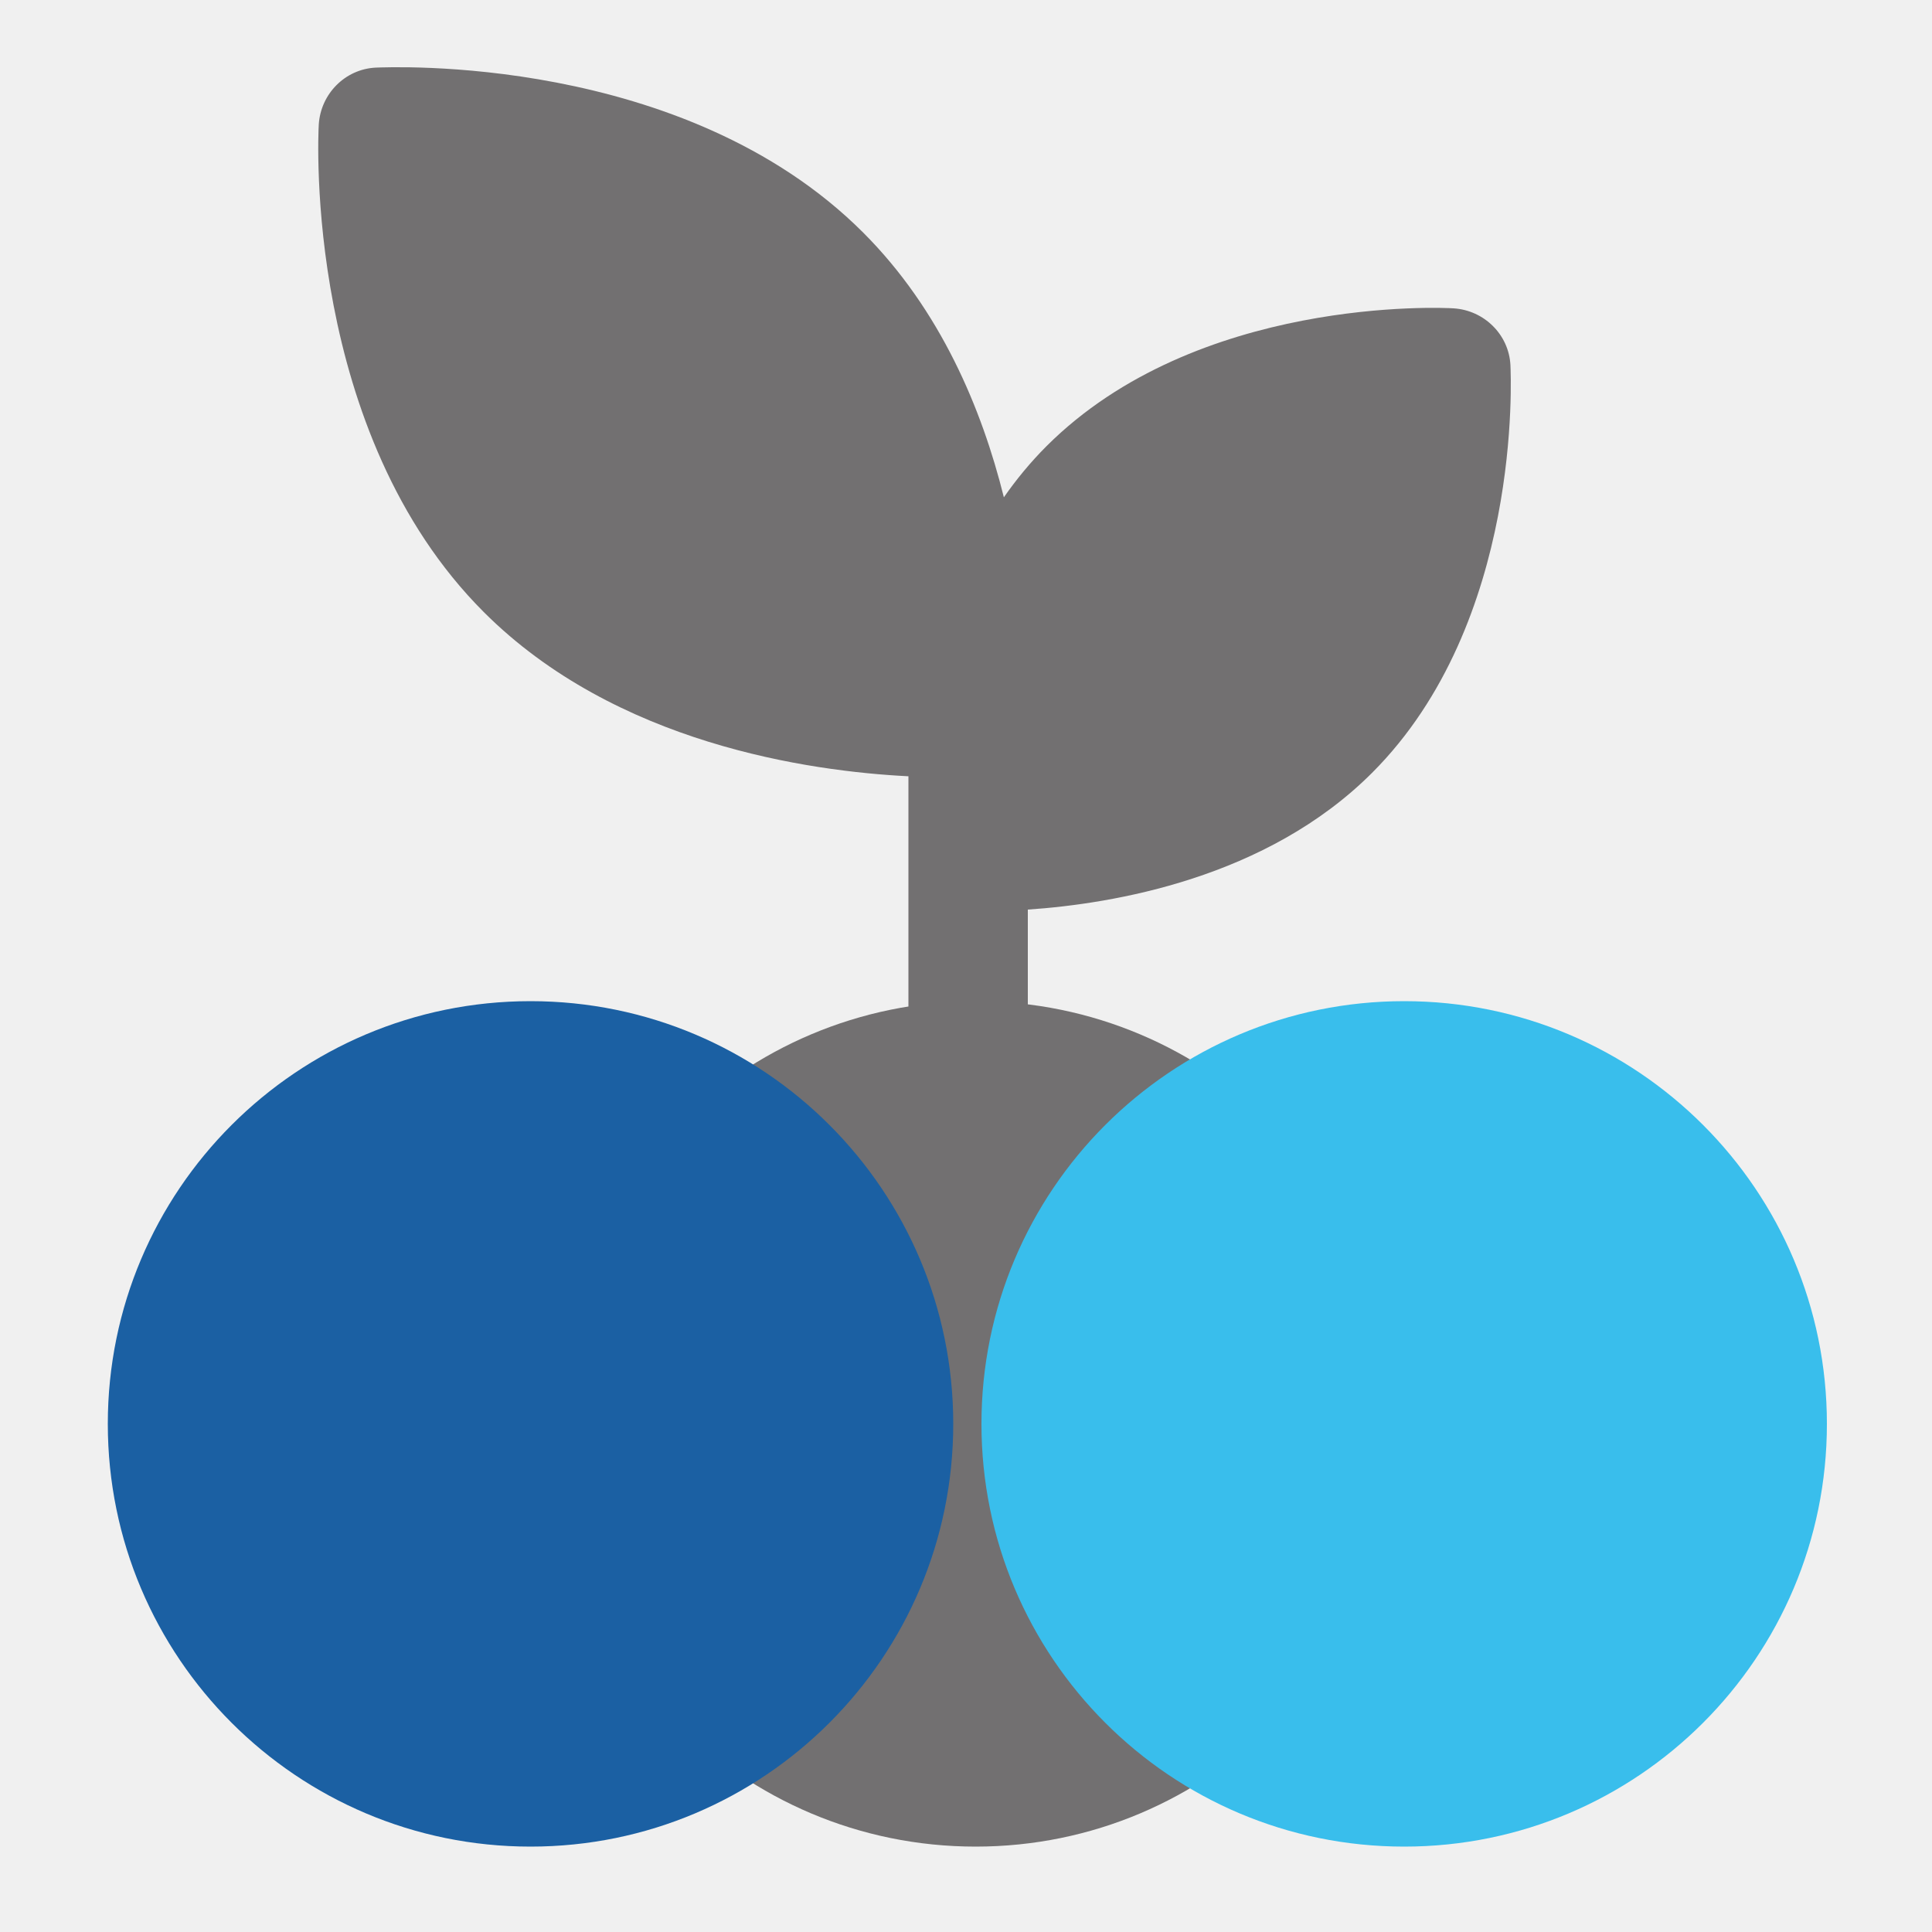
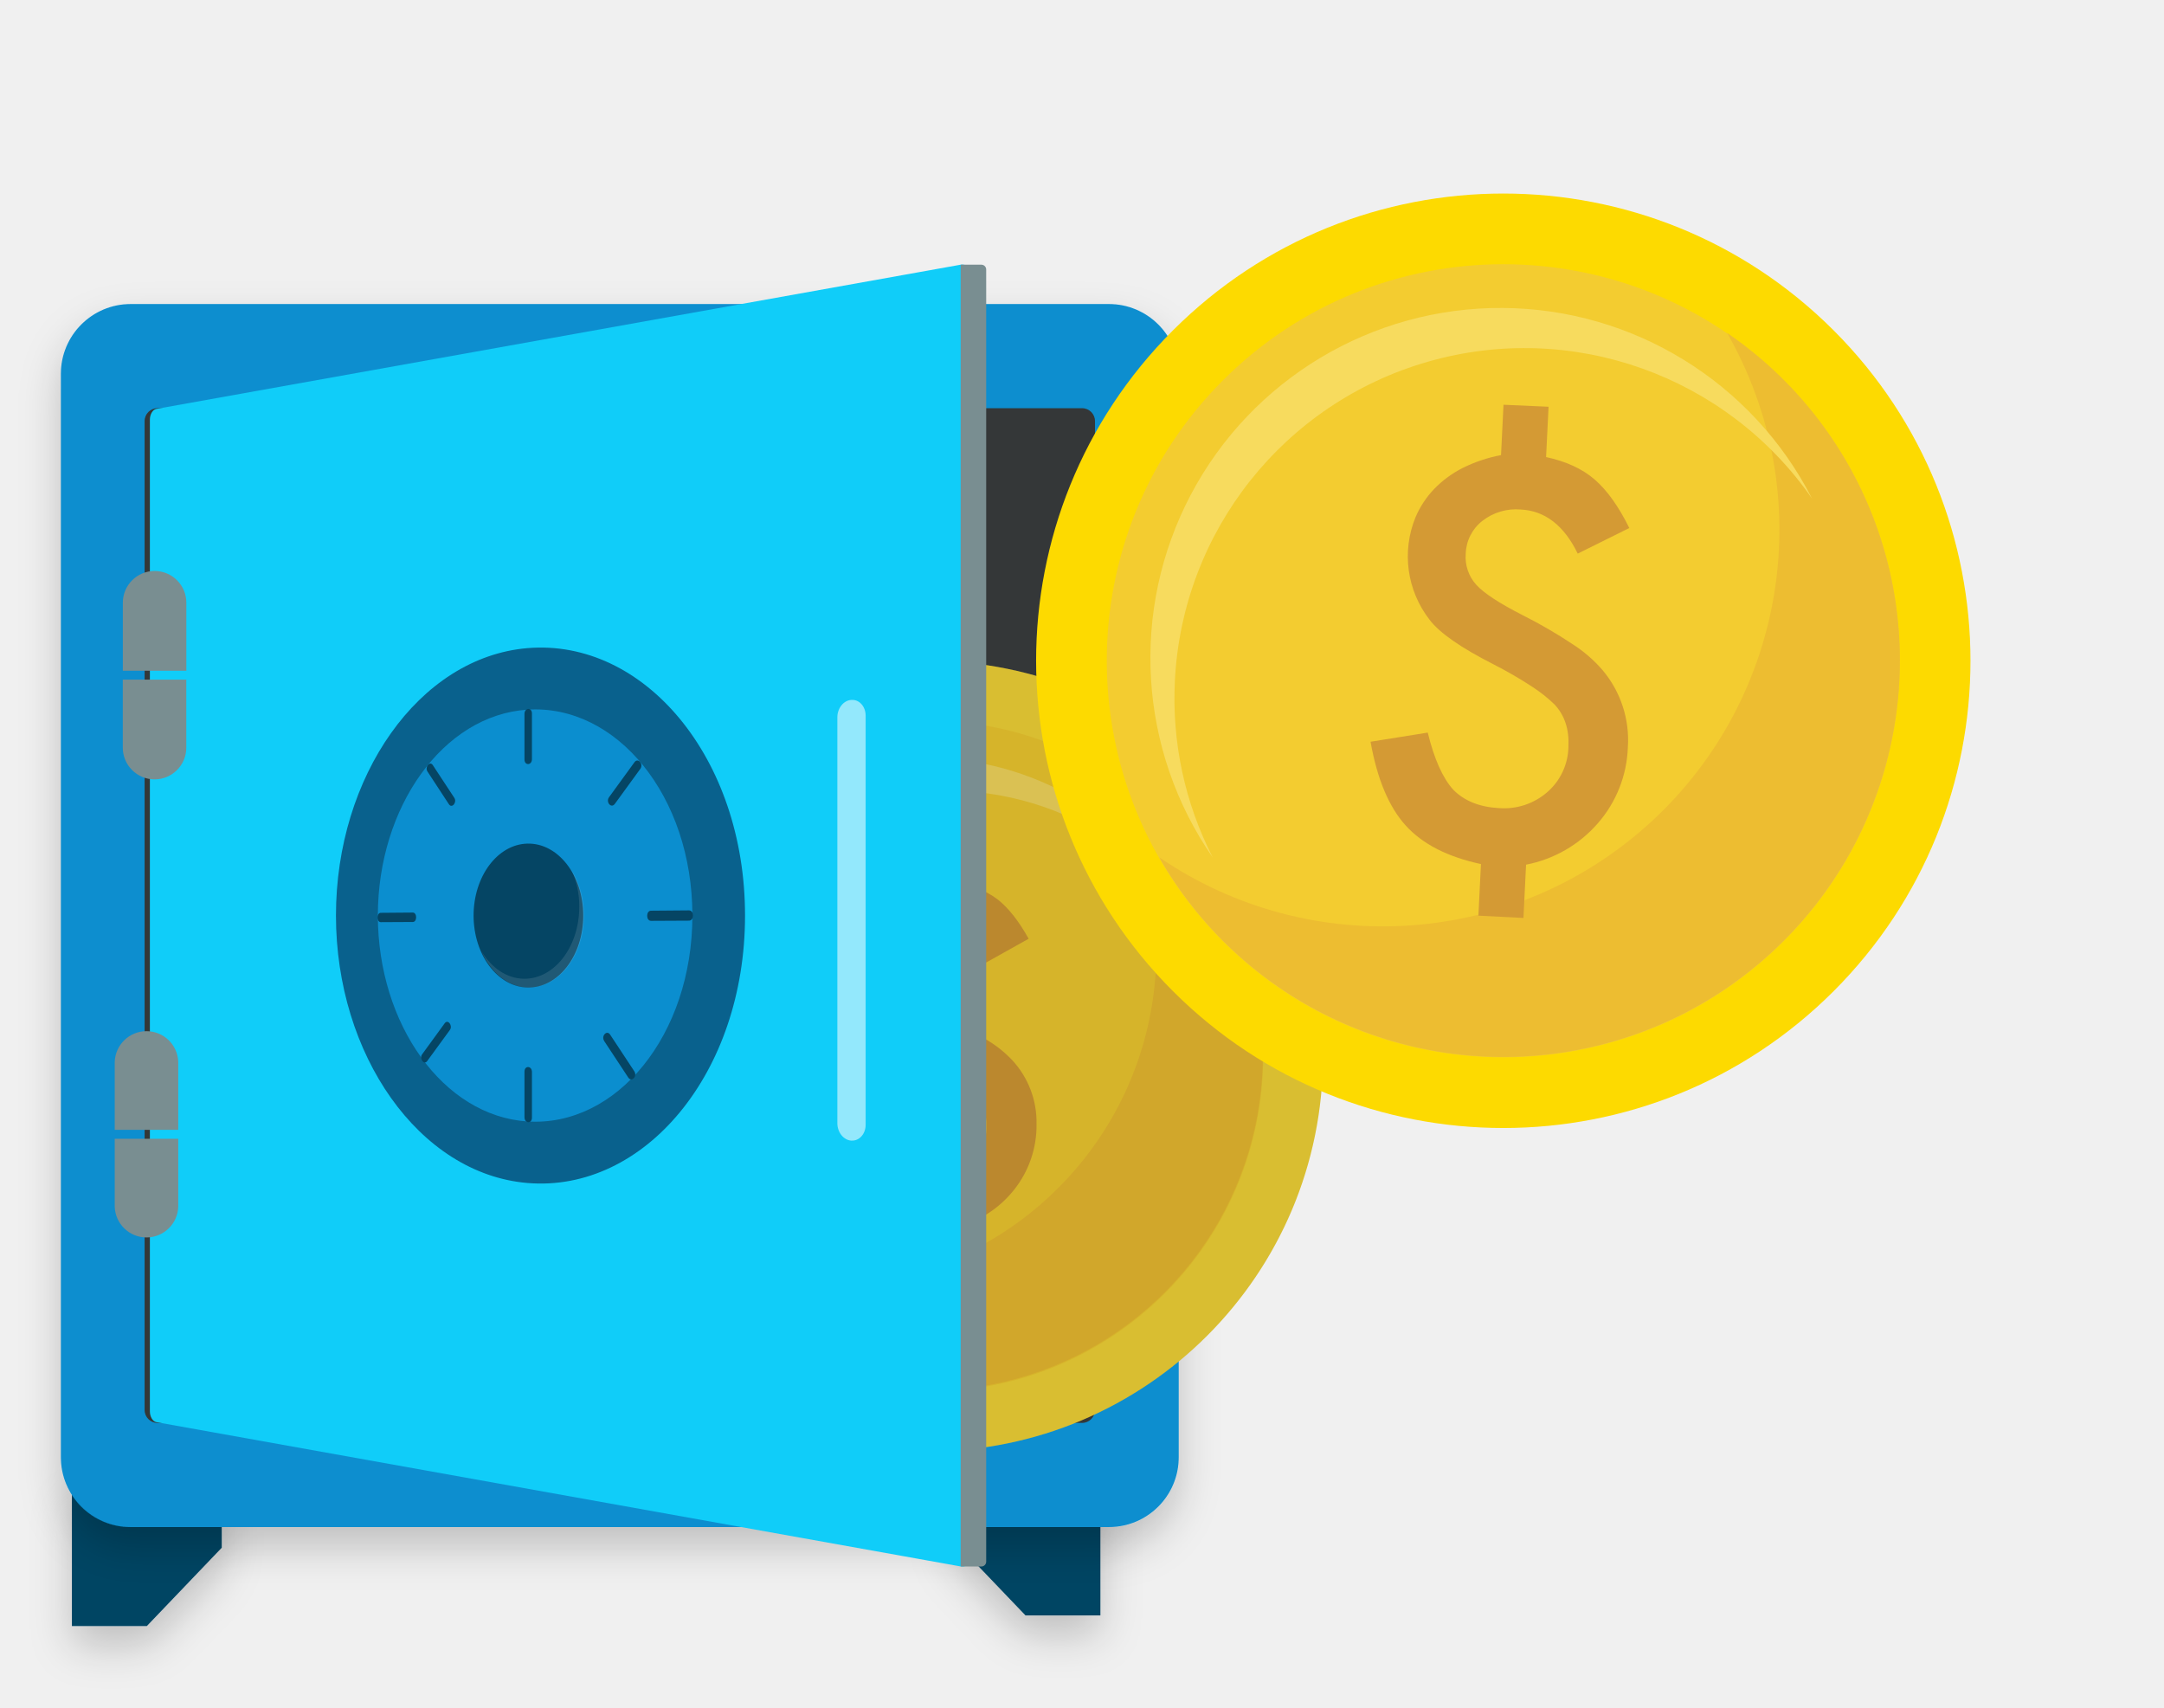
- <svg xmlns="http://www.w3.org/2000/svg" version="1.1" id="Layer_1" x="0px" y="0px" viewBox="0 0 500 500" style="enable-background:new 0 0 500 500;" xml:space="preserve">
-   <style type="text/css">
- 	.st0{fill:#727071;}
- 	.st1{fill:#39BEEC;}
- 	.st2{fill:#1B60A3;}
- </style>
-   <g id="Layer_3">
- </g>
-   <g id="Layer_4_1_">
- </g>
-   <g id="Layer_2_1_">
-     <path class="st0" d="M266,330.6v-95.2c22.1-1.5,61.8-8.1,89.1-35.4c39-39,35.9-102.8,35.8-105.5c-0.4-7.9-6.8-14.2-14.7-14.7   c-2.7-0.2-66.5-3.2-105.4,35.7c-4.1,4.1-7.8,8.6-11,13.2c-5.7-22.9-16.4-48.5-36.4-68.5c-46.5-46.5-123-42.8-126.2-42.7   c-7.9,0.4-14.2,6.8-14.7,14.7c-0.2,3.2-3.8,79.7,42.7,126.2c34.1,34.1,84.2,41.2,109.9,42.5v129.7c5.1-0.6,10.3-0.9,15.5-0.9   C255.7,329.8,260.9,330.1,266,330.6L266,330.6z" />
-   </g>
-   <g id="Layer_1_1_">
-     <circle class="st0" cx="252.5" cy="368.5" r="109.4" />
-     <circle class="st1" cx="363.4" cy="368.5" r="109.4" />
-     <circle class="st2" cx="137.3" cy="368.5" r="109.4" />
+ <svg xmlns="http://www.w3.org/2000/svg" width="639.926" height="504.803" viewBox="0 0 639.926 504.803">
+   <defs>
+     <filter id="Path_1144" x="3.261" y="426.601" width="80.314" height="78.202" filterUnits="userSpaceOnUse">
+       <feOffset dy="6" input="SourceAlpha" />
+       <feGaussianBlur stdDeviation="6" result="blur" />
+       <feFlood flood-opacity="0.2" />
+       <feComposite operator="in" in2="blur" />
+       <feComposite in="SourceGraphic" />
+     </filter>
+     <filter id="Path_1145" x="263.088" y="423.447" width="80.314" height="78.202" filterUnits="userSpaceOnUse">
+       <feOffset dy="6" input="SourceAlpha" />
+       <feGaussianBlur stdDeviation="6" result="blur-2" />
+       <feFlood flood-opacity="0.2" />
+       <feComposite operator="in" in2="blur-2" />
+       <feComposite in="SourceGraphic" />
+     </filter>
+     <filter id="Rectangle_258" x="0" y="77.904" width="366.565" height="397.628" filterUnits="userSpaceOnUse">
+       <feOffset dy="6" input="SourceAlpha" />
+       <feGaussianBlur stdDeviation="6" result="blur-3" />
+       <feFlood flood-opacity="0.2" />
+       <feComposite operator="in" in2="blur-3" />
+       <feComposite in="SourceGraphic" />
+     </filter>
+   </defs>
+   <g id="Layer_2" data-name="Layer 2" transform="translate(18 102.56)">
+     <g id="Layer_3" data-name="Layer 3" transform="translate(0 -102.56)">
+       <g transform="matrix(1, 0, 0, 1, -18, 0)" filter="url(#Path_1144)">
+         <path id="Path_1144-2" data-name="Path 1144" d="M26.727,547.222H4.57v-42.2H48.884v19.039Z" transform="translate(16.69 -66.42)" fill="#054564" />
+       </g>
+       <g transform="matrix(1, 0, 0, 1, -18, 0)" filter="url(#Path_1145)">
+         <path id="Path_1145-2" data-name="Path 1145" d="M390.837,542.8h22.157V500.6H368.68v19.039Z" transform="translate(-87.59 -65.15)" fill="#054564" />
+       </g>
+       <g transform="matrix(1, 0, 0, 1, -18, 0)" filter="url(#Rectangle_258)">
+         <rect id="Rectangle_258-2" data-name="Rectangle 258" width="330.565" height="361.628" rx="20.63" transform="translate(18 89.9)" fill="#0b8ecf" />
+       </g>
+       <rect id="Rectangle_259" data-name="Rectangle 259" width="281.042" height="300.037" rx="3.82" transform="translate(24.762 120.695)" fill="#343738" />
+       <circle id="Ellipse_27" data-name="Ellipse 27" cx="116.894" cy="116.894" r="116.894" transform="translate(139.436 195.38)" fill="#f6d738" />
+       <circle id="Ellipse_28" data-name="Ellipse 28" cx="99.204" cy="99.204" r="99.204" transform="translate(157.126 213.07)" fill="#f3cc30" />
+       <path id="Path_1146" data-name="Path 1146" d="M377.6,209.34A99.189,99.189,0,0,1,242.07,347.328,99.189,99.189,0,1,0,377.6,209.34Z" transform="translate(-69.33 18.266)" fill="#edbd31" />
+       <path id="Path_1147" data-name="Path 1147" d="M241.945,301.673A87.565,87.565,0,0,1,398.935,248.3a87.579,87.579,0,1,0-145.352,97.049,87.186,87.186,0,0,1-11.639-43.672Z" transform="translate(-67.436 19.678)" fill="#f7db5e" />
+       <path id="Path_1148" data-name="Path 1148" d="M354.494,238.26v12.659a26.719,26.719,0,0,1,12.445,5q4.831,3.775,9.22,11.674l-12.574,7.029Q357.912,264.3,348.756,264.3a13.558,13.558,0,0,0-9.412,3.354,10.783,10.783,0,0,0-3.746,8.385,10.326,10.326,0,0,0,3.033,7.607q2.969,2.961,12,7.029a119.771,119.771,0,0,1,12.895,6.672,34.324,34.324,0,0,1,7.671,6.03,26.981,26.981,0,0,1,7.293,19.024,30.463,30.463,0,0,1-6.579,19.338,31.8,31.8,0,0,1-17.412,11.225v13.344H343.212V353.363q-12.645-2.069-19.267-8.706t-9.8-20.5l14.172-2.969q2.9,9.8,7.093,13.994,4.389,4,11.674,4a16.477,16.477,0,0,0,11.867-4.581,15.464,15.464,0,0,0,4.7-11.667,13.751,13.751,0,0,0-3.932-10.254,36.221,36.221,0,0,0-5.9-4.224,100.756,100.756,0,0,0-9.99-5.124q-12.509-5.609-16.413-10.319a24.426,24.426,0,0,1-6.237-16.827,24.726,24.726,0,0,1,1.484-8.642,23.734,23.734,0,0,1,4.282-7.257,26.624,26.624,0,0,1,6.936-5.637,37.035,37.035,0,0,1,9.348-3.739V238.26Z" transform="translate(-89.972 9.983)" fill="#d49a34" />
+       <circle id="Ellipse_29" data-name="Ellipse 29" cx="116.894" cy="116.894" r="116.894" transform="translate(91.021 312.277) rotate(-45)" opacity="0.12" />
+       <circle id="Ellipse_30" data-name="Ellipse 30" cx="138.154" cy="138.154" r="138.154" transform="translate(231.165 195.38) rotate(-45)" fill="#fdda00" />
+       <circle id="Ellipse_31" data-name="Ellipse 31" cx="117.255" cy="117.255" r="117.255" transform="translate(260.721 195.38) rotate(-45)" fill="#f3cc30" />
+       <path id="Path_1149" data-name="Path 1149" d="M448.307,71.61A117.269,117.269,0,0,1,280.35,226.644,117.262,117.262,0,1,0,448.307,71.61Z" transform="translate(44.421 26.831)" fill="#edbd31" />
+       <path id="Path_1150" data-name="Path 1150" d="M283.768,170.991A103.514,103.514,0,0,1,472.19,117.056,103.514,103.514,0,1,0,294.971,223.188a103.047,103.047,0,0,1-11.2-52.2Z" transform="translate(45.658 30.362)" fill="#f7db5e" />
+       <path id="Path_1151" data-name="Path 1151" d="M425.4,103.589l-.731,14.884q8.91,1.9,14.4,6.664t10.209,14.309l-15.25,7.571q-6.089-12.516-16.914-13.044a16.142,16.142,0,0,0-11.305,3.383,12.733,12.733,0,0,0-4.9,9.675,12.178,12.178,0,0,0,3.139,9.228q3.329,3.674,13.748,8.992a140.569,140.569,0,0,1,14.837,8.626,40.675,40.675,0,0,1,8.714,7.564,32.056,32.056,0,0,1,7.5,22.881,35.993,35.993,0,0,1-8.89,22.448,37.482,37.482,0,0,1-21.21,12.219l-.771,15.757-13.322-.677.751-15.257q-14.8-3.173-22.252-11.4T372.76,202.644l16.914-2.706q2.862,11.732,7.564,16.914,4.946,4.973,13.531,5.413a19.436,19.436,0,0,0,14.269-4.736A18.143,18.143,0,0,0,431.276,204q.365-7.53-4.059-12.327a43.069,43.069,0,0,0-6.718-5.331,120.615,120.615,0,0,0-11.461-6.63q-14.445-7.347-18.815-13.132a30.506,30.506,0,0,1-4.154-30.344,27.921,27.921,0,0,1,5.48-8.315,31.675,31.675,0,0,1,8.511-6.258,43.86,43.86,0,0,1,11.285-3.775L412.075,103Z" transform="translate(14.532 16.678)" fill="#d49a34" />
+       <path id="Path_1152" data-name="Path 1152" d="M276.65,384.948,38.788,342.282c-1.049-.186-1.9-1.6-1.9-3.154V45.841c0-1.556.849-2.969,1.9-3.154L276.65.043c1.734-.307,3.147,1.063,3.147,3.076V381.872C279.8,383.913,278.384,385.255,276.65,384.948Z" transform="translate(-10.566 78.222)" fill="#10cdf9" />
+       <path id="Path_1153" data-name="Path 1153" d="M234.968,237.947c0,46.648-29.857,81.97-64.338,79.08-32.112-2.69-56.631-38.02-56.631-79.08s24.49-76.354,56.631-79.073C205.112,155.984,234.968,191.3,234.968,237.947Z" transform="translate(-32.65 32.767)" fill="#09618d" />
+       <path id="Path_1154" data-name="Path 1154" d="M224.37,245.287c0,35.359-22.443,62.575-48.767,60.884-24.976-1.613-44.243-28.829-44.243-60.884s19.267-59.271,44.243-60.877C201.927,182.719,224.37,209.935,224.37,245.287Z" transform="translate(-37.622 25.427)" fill="#0b8ecf" />
+       <path id="Path_1155" data-name="Path 1155" d="M203.456,261.211c0,11.96-7.457,21.486-16.491,21.279-8.87-.2-15.935-9.726-15.935-21.279s7.065-21.072,15.935-21.272C195.984,239.732,203.456,249.258,203.456,261.211Z" transform="translate(-48.984 9.503)" fill="#054564" />
+       <path id="Path_1156" data-name="Path 1156" d="M200.951,250.87a26.217,26.217,0,0,1,2.276,10.861c0,11.946-7.436,21.479-16.448,21.3-5.081-.1-9.562-3.275-12.459-8.121,2.74,6.272,7.85,10.583,13.8,10.7,9.041.2,16.5-9.327,16.5-21.286A25.525,25.525,0,0,0,200.951,250.87Z" transform="translate(-49.926 6.371)" fill="#fff" opacity="0.11" />
+       <path id="Path_1157" data-name="Path 1157" d="M194.325,347.5V333.977c0-1.862-2.205-1.97-2.205-.107v13.494C192.12,349.22,194.325,349.37,194.325,347.5Z" transform="translate(-55.024 -17.015)" fill="#054564" />
+       <path id="Path_1158" data-name="Path 1158" d="M194.325,198.981V185.466c0-1.862-2.205-1.727-2.205.136V199.1C192.12,200.951,194.325,200.851,194.325,198.981Z" transform="translate(-55.024 25.485)" fill="#054564" />
+       <path id="Path_1159" data-name="Path 1159" d="M132.194,271.35l9.462-.05c1.32,0,1.306-2.8,0-2.79l-9.462.078c-1.284,0-1.277,2.762,0,2.762Z" transform="translate(-37.586 1.319)" fill="#054564" />
+       <path id="Path_1160" data-name="Path 1160" d="M244.119,270.7l11.218-.057c1.57,0,1.563-3.054,0-3.04l-11.225.093c-1.527,0-1.52,3.011,0,3Z" transform="translate(-69.588 1.58)" fill="#054564" />
+       <path id="Path_1161" data-name="Path 1161" d="M151.077,325.4l6.715-9.205c.935-1.277-.578-3.283-1.513-2.005l-6.694,9.205C148.672,324.654,150.156,326.659,151.077,325.4Z" transform="translate(-42.76 -11.645)" fill="#054564" />
+       <path id="Path_1162" data-name="Path 1162" d="M228.707,218.391,236.263,208c1.056-1.427-.656-3.432-1.705-1.991l-7.528,10.354c-1.035,1.427.642,3.411,1.677,2Z" transform="translate(-64.93 19.362)" fill="#054564" />
+       <path id="Path_1163" data-name="Path 1163" d="M151.818,209.126l6.344,9.683c.885,1.342,2.476-.557,1.591-1.905l-6.365-9.683c-.871-1.32-2.44.585-1.57,1.905Z" transform="translate(-43.409 19.001)" fill="#054564" />
+       <path id="Path_1164" data-name="Path 1164" d="M225.025,320.743l7.136,10.818c.985,1.506,2.769-.357,1.777-1.862L226.8,318.874c-.97-1.477-2.726.392-1.755,1.87Z" transform="translate(-64.374 -12.951)" fill="#054564" />
+       <path id="Path_1165" data-name="Path 1165" d="M326,310.7h-.114c-2.276-.15-4.11-2.455-4.11-5.159v-120c0-2.7,1.834-5,4.11-5.145H326c2.284-.143,4.146,1.955,4.146,4.681V305.987C330.15,308.713,328.288,310.8,326,310.7Z" transform="translate(-92.16 26.56)" fill="#93e8fc" />
+       <path id="Path_1166" data-name="Path 1166" d="M372.88.06H379a1.427,1.427,0,0,1,1.427,1.427V383.559A1.427,1.427,0,0,1,379,384.986H372.88Z" transform="translate(-106.795 78.205)" fill="#798e91" />
+       <path id="Path_1167" data-name="Path 1167" d="M44.462,156.463v-20.1a9.391,9.391,0,0,0-18.782,0v20.1Z" transform="translate(-7.355 41.857)" fill="#798e91" />
+       <path id="Path_1168" data-name="Path 1168" d="M25.66,172v20.1a9.391,9.391,0,1,0,18.782,0V172Z" transform="translate(-7.349 28.96)" fill="#798e91" />
+       <path id="Path_1169" data-name="Path 1169" d="M41.109,346.814v-20.1a9.4,9.4,0,0,0-18.789,0v20.1Z" transform="translate(-6.393 -12.733)" fill="#798e91" />
+       <path id="Path_1170" data-name="Path 1170" d="M22.32,362.24v20.1a9.4,9.4,0,0,0,18.789,0v-20.1Z" transform="translate(-6.393 -25.526)" fill="#798e91" />
+     </g>
  </g>
</svg>
